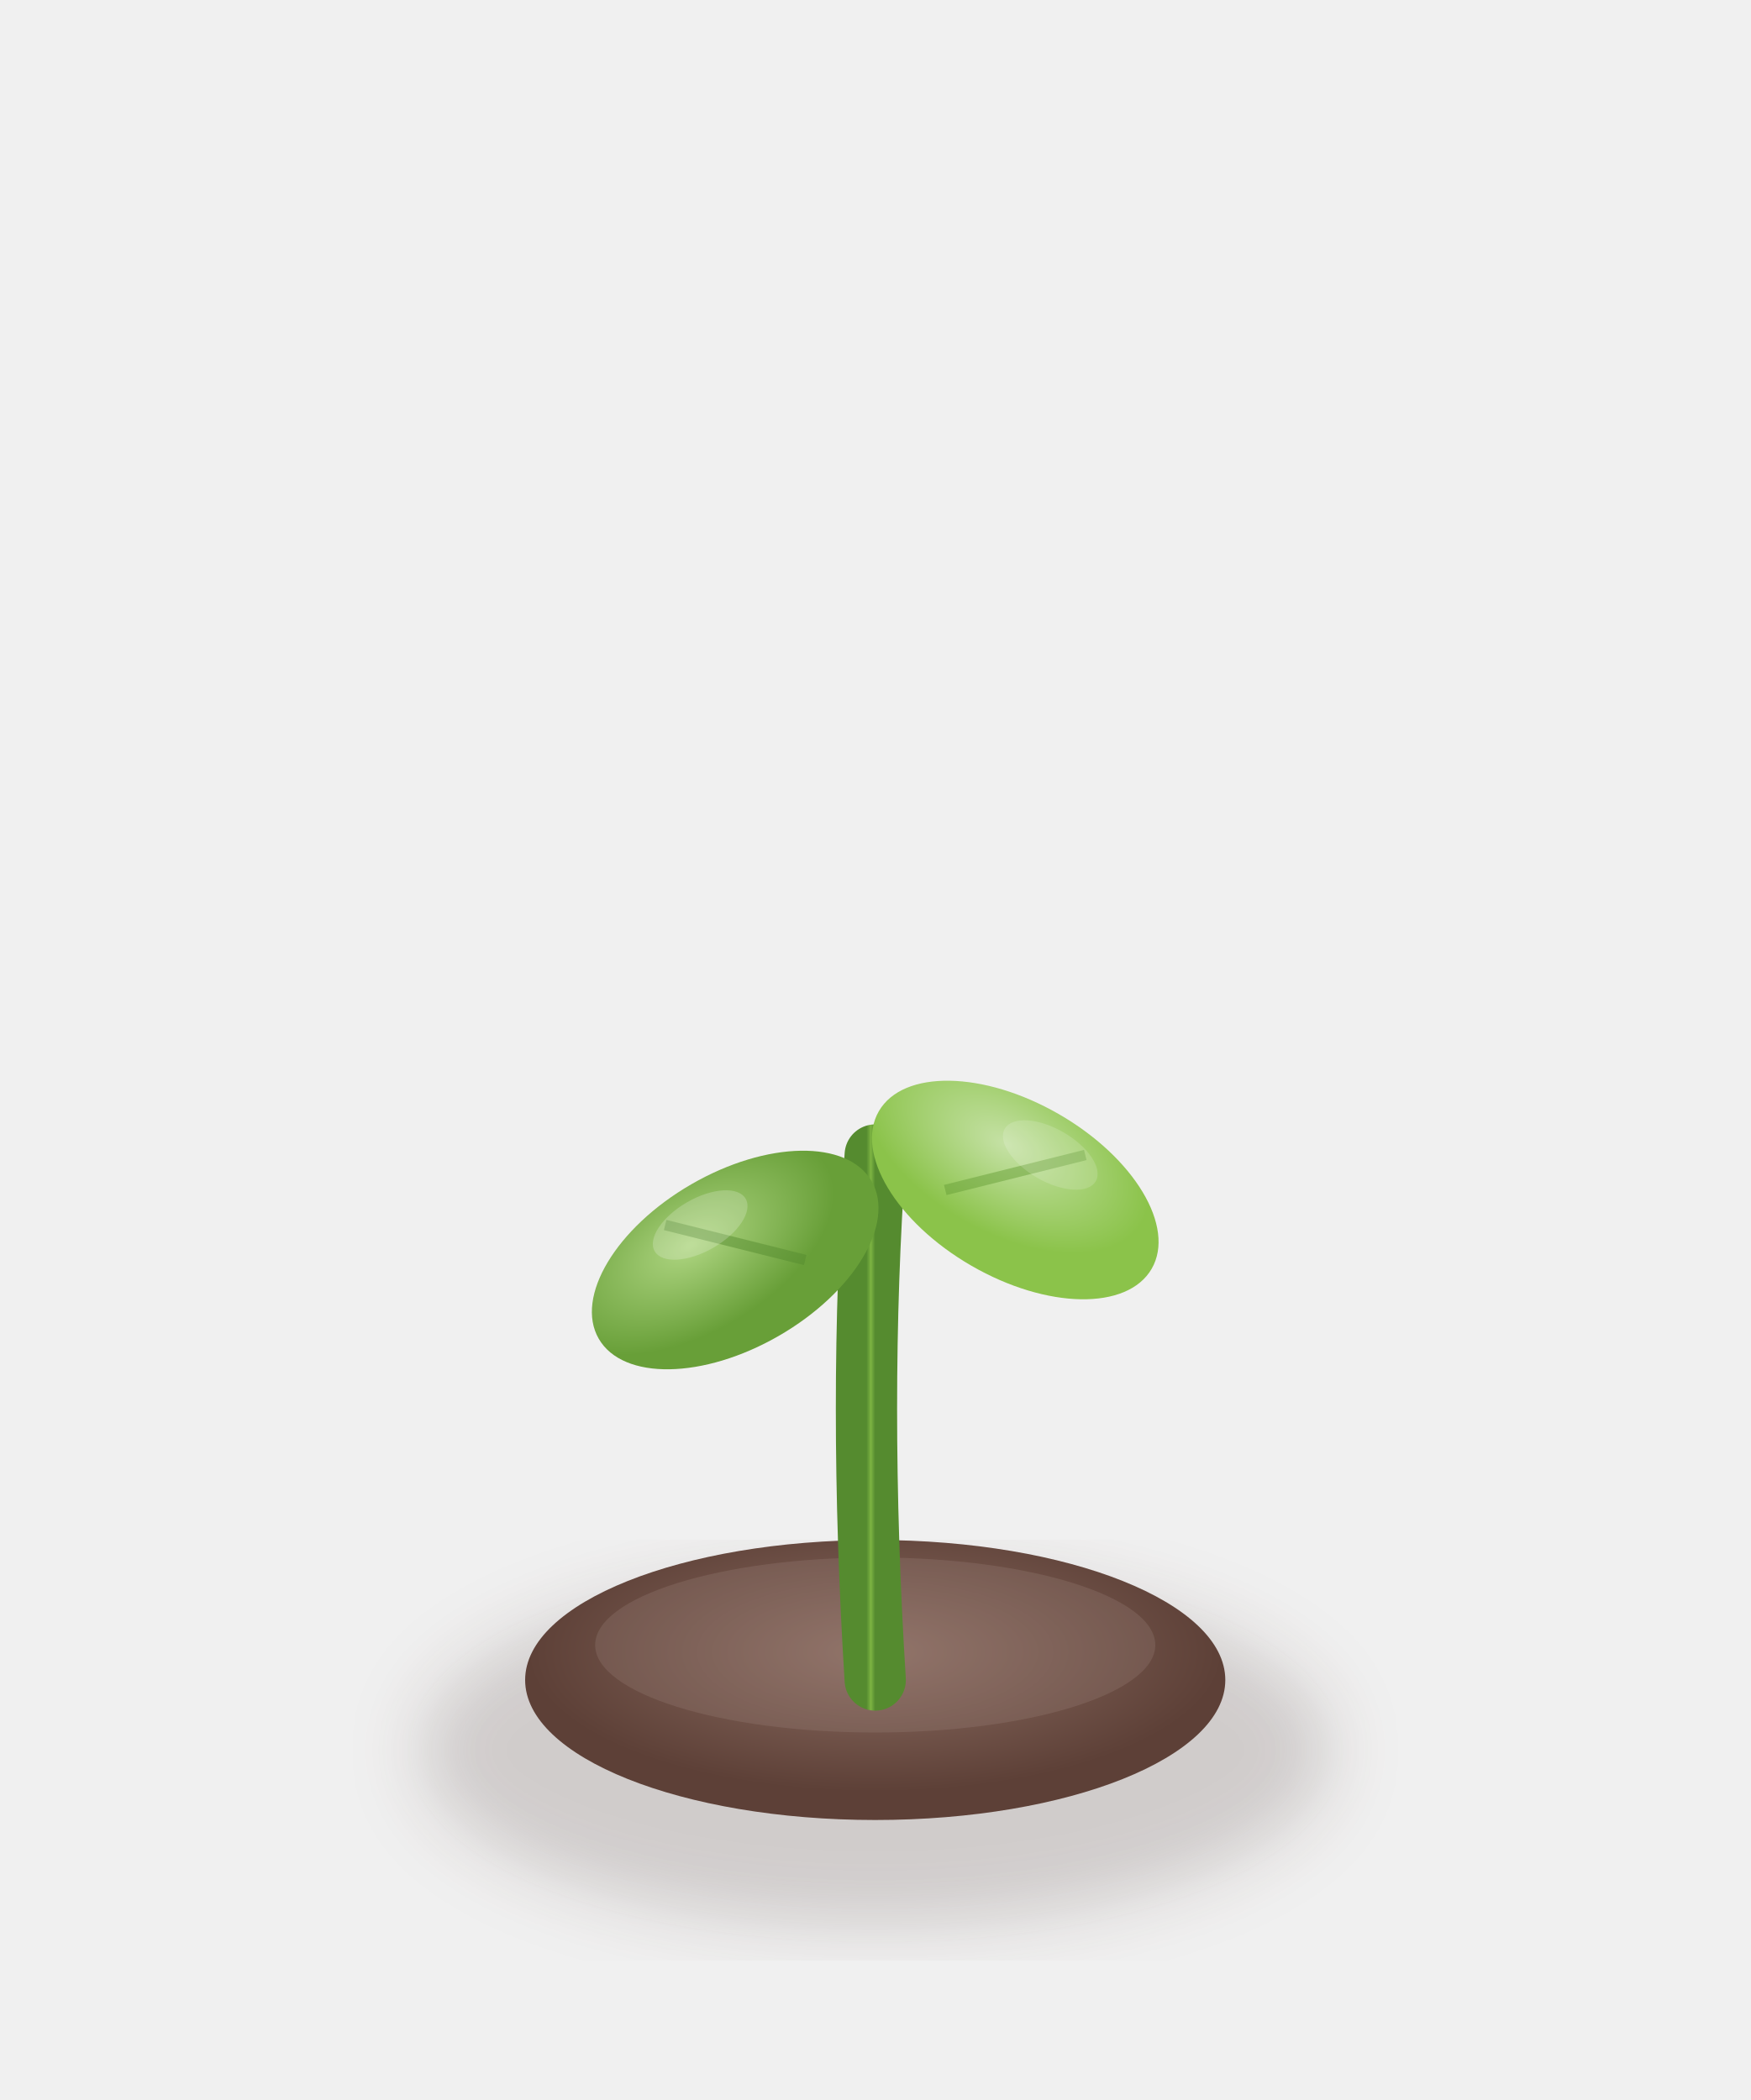
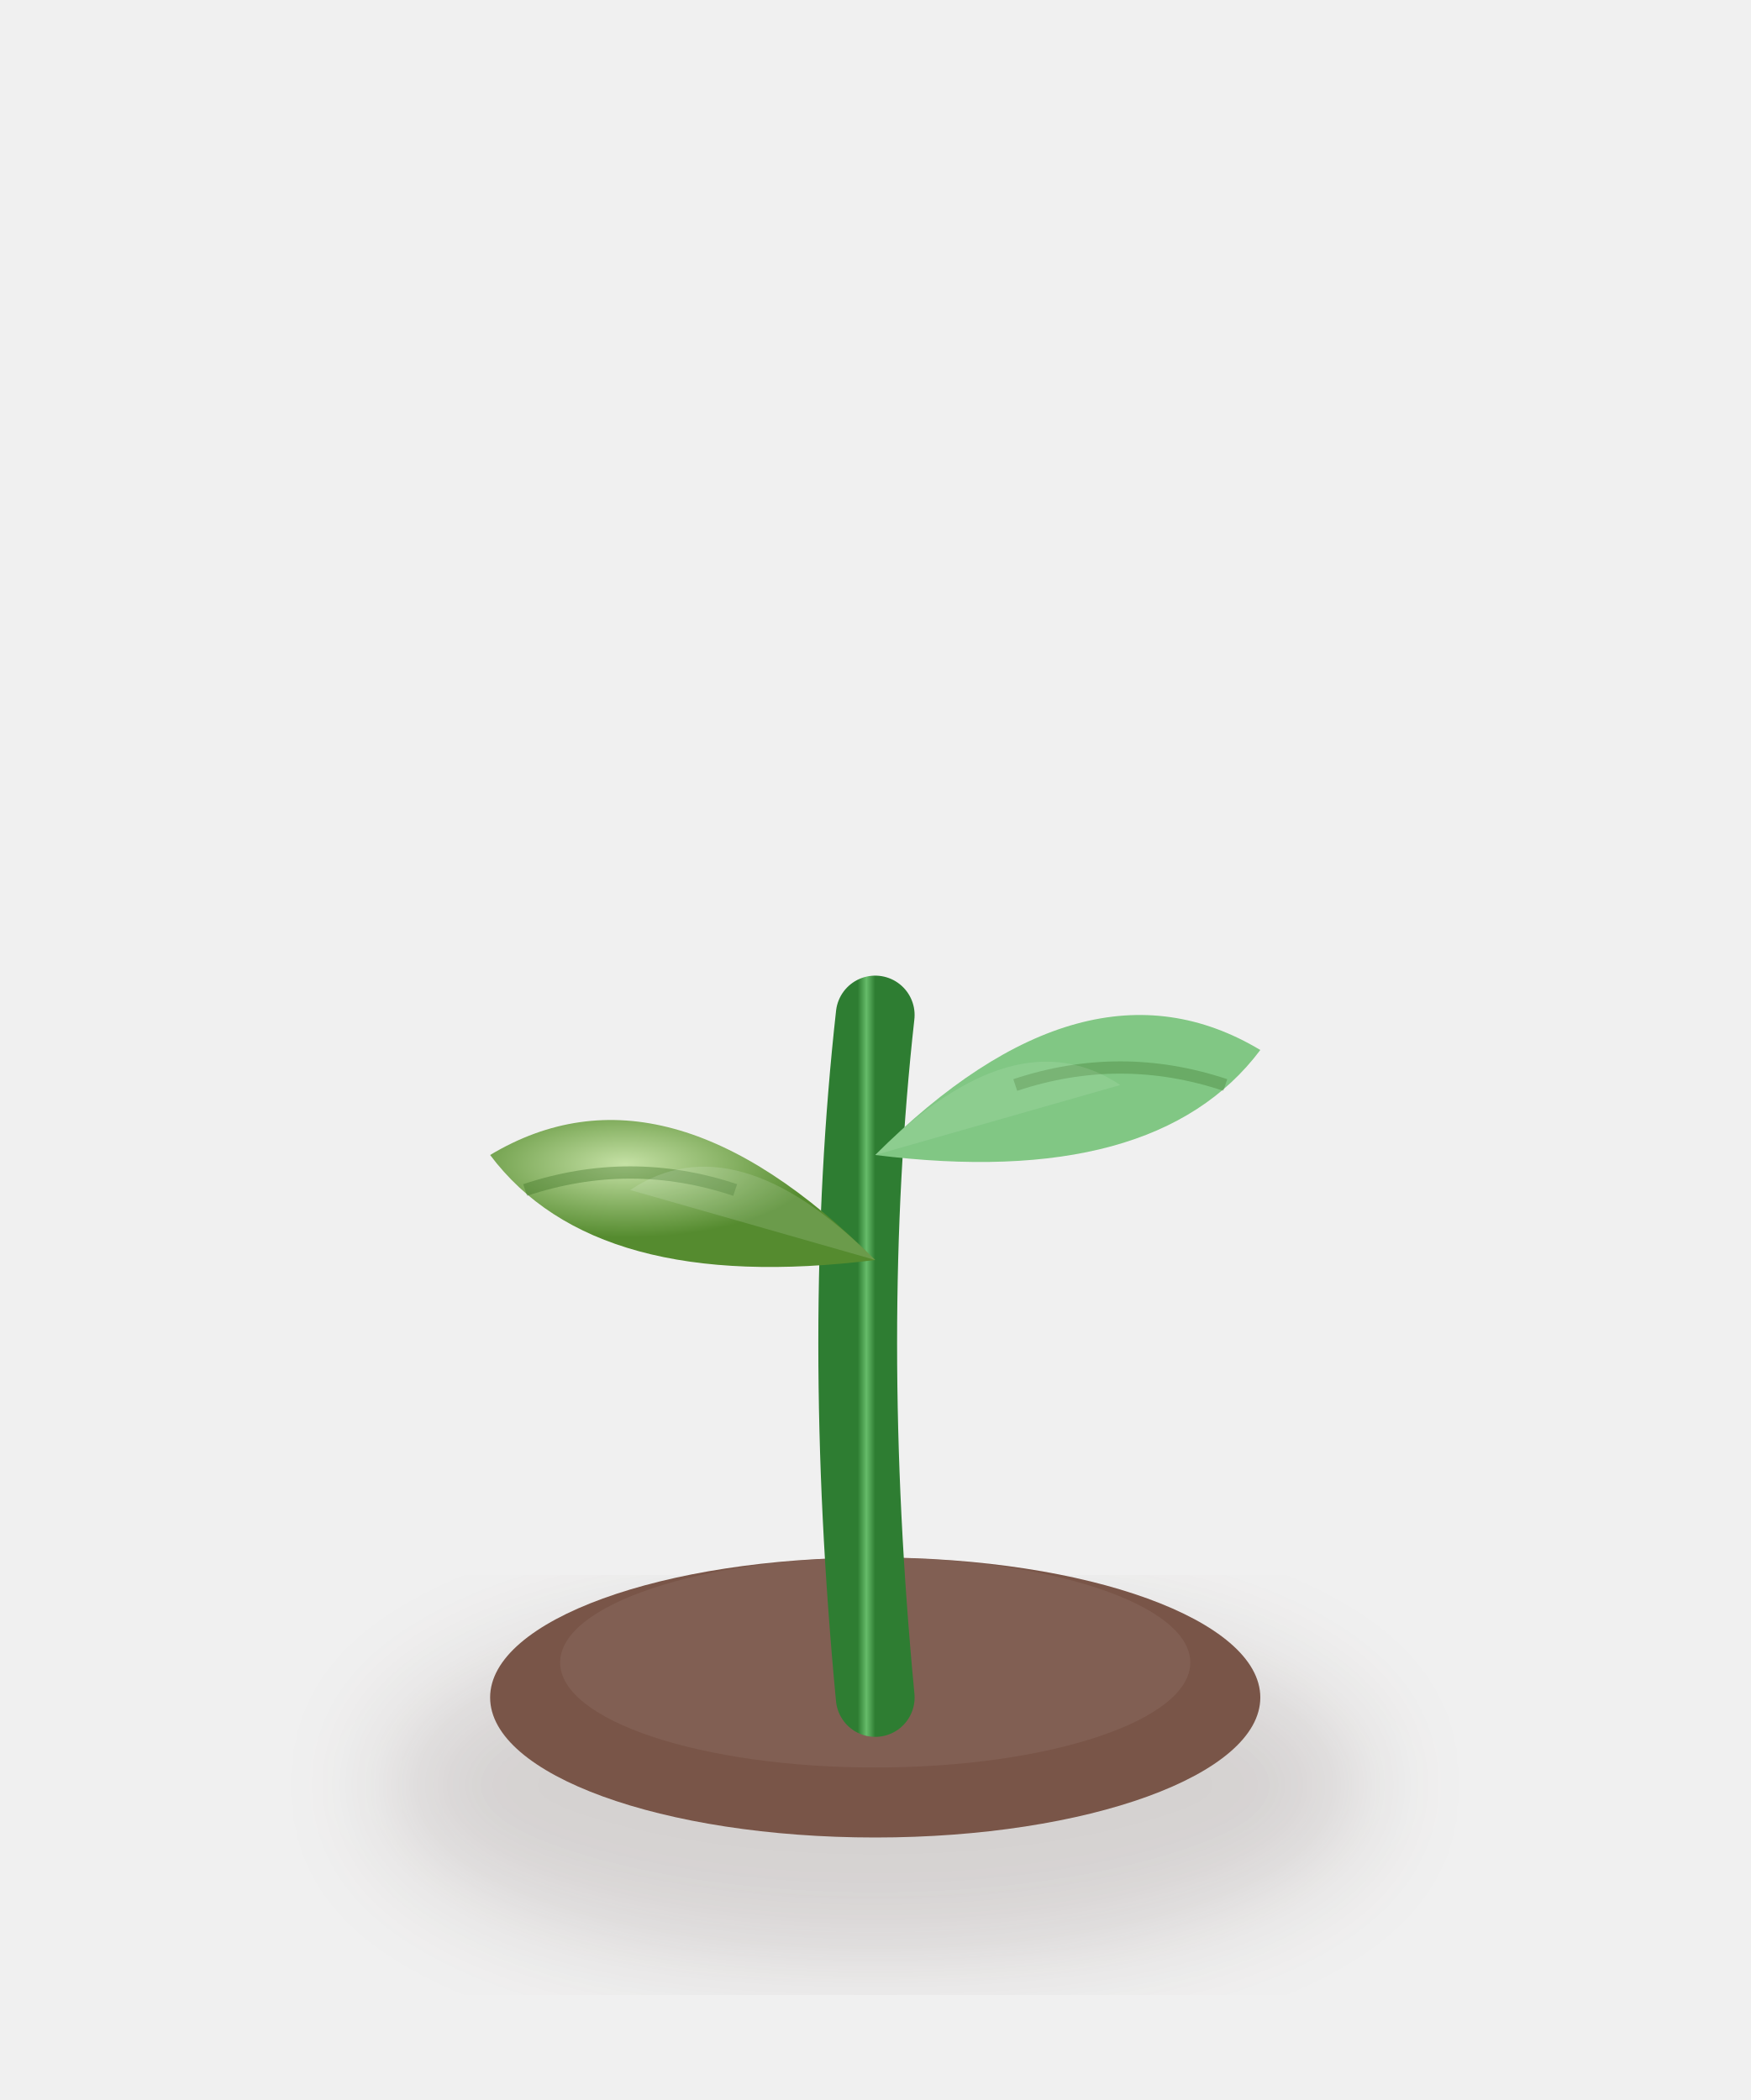
<svg xmlns="http://www.w3.org/2000/svg" viewBox="0 0 100 120">
  <defs>
-     <radialGradient id="soilG" cx="50%" cy="40%">
-       <stop offset="0%" stop-color="#8D6E63" />
-       <stop offset="100%" stop-color="#5D4037" />
+     <linearGradient id="sG" x1="0" y1="0" x2="1" y2="0">
+       <stop offset="0%" stop-color="#2E7D32" />
+       <stop offset="50%" stop-color="#66BB6A" />
+       <stop offset="100%" stop-color="#2E7D32" />
+     </linearGradient>
+     <radialGradient id="lG" cx="35%" cy="30%">
+       <stop offset="0%" stop-color="#C5E1A5" />
+       <stop offset="100%" stop-color="#558B2F" />
    </radialGradient>
-     <linearGradient id="stemG" x1="0" y1="0" x2="1" y2="0">
-       <stop offset="0%" stop-color="#558B2F" />
-       <stop offset="50%" stop-color="#7CB342" />
-       <stop offset="100%" stop-color="#558B2F" />
-     </linearGradient>
-     <radialGradient id="leafG1" cx="40%" cy="30%">
-       <stop offset="0%" stop-color="#AED581" />
-       <stop offset="100%" stop-color="#689F38" />
-     </radialGradient>
-     <radialGradient id="leafG2" cx="40%" cy="30%">
-       <stop offset="0%" stop-color="#C5E1A5" />
-       <stop offset="100%" stop-color="#8BC34A" />
-     </radialGradient>
-     <filter id="ss">
-       <feGaussianBlur stdDeviation="2" />
+     <filter id="s">
+       <feGaussianBlur stdDeviation="3" />
    </filter>
  </defs>
-   <ellipse cx="50" cy="100" rx="26" ry="10" fill="#3E2723" opacity="0.18" filter="url(#ss)" />
-   <ellipse cx="50" cy="96" rx="20" ry="8" fill="url(#soilG)" />
-   <ellipse cx="50" cy="94" rx="16" ry="5" fill="#A1887F" opacity="0.25" />
-   <path d="M50 96 Q49 80 50 66" stroke="url(#stemG)" stroke-width="3.5" fill="none" stroke-linecap="round" />
-   <ellipse cx="42" cy="72" rx="9" ry="5" fill="url(#leafG1)" transform="rotate(-30 42 72)" />
-   <ellipse cx="58" cy="68" rx="9" ry="5" fill="url(#leafG2)" transform="rotate(30 58 68)" />
-   <path d="M46 72 L38 70" stroke="#558B2F" stroke-width="0.6" fill="none" opacity="0.5" />
-   <path d="M54 68 L62 66" stroke="#689F38" stroke-width="0.6" fill="none" opacity="0.5" />
-   <ellipse cx="40" cy="70" rx="3" ry="1.5" fill="#fff" opacity="0.2" transform="rotate(-30 40 70)" />
-   <ellipse cx="60" cy="66" rx="3" ry="1.5" fill="#fff" opacity="0.15" transform="rotate(30 60 66)" />
+   <ellipse cx="50" cy="102" rx="28" ry="10" fill="#3E2723" opacity="0.15" filter="url(#s)" />
+   <ellipse cx="50" cy="97" rx="22" ry="8" fill="#795548" />
+   <ellipse cx="50" cy="95" rx="18" ry="6" fill="#8D6E63" opacity="0.4" />
+   <path d="M50 97 Q48 76 50 58" stroke="url(#sG)" stroke-width="4.5" fill="none" stroke-linecap="round" />
+   <path d="M50 72 Q38 60 28 66 Q34 74 50 72Z" fill="url(#lG)" />
+   <path d="M50 66 Q62 54 72 60 Q66 68 50 66Z" fill="#81C784" />
+   <path d="M42 68 Q36 66 30 68" stroke="#33691E" stroke-width="0.7" fill="none" opacity="0.35" />
+   <path d="M58 62 Q64 60 70 62" stroke="#33691E" stroke-width="0.7" fill="none" opacity="0.3" />
+   <path d="M50 72 Q42 64 36 68" fill="#E8F5E9" opacity="0.15" />
+   <path d="M50 66 Q58 58 64 62" fill="#E8F5E9" opacity="0.12" />
</svg>
